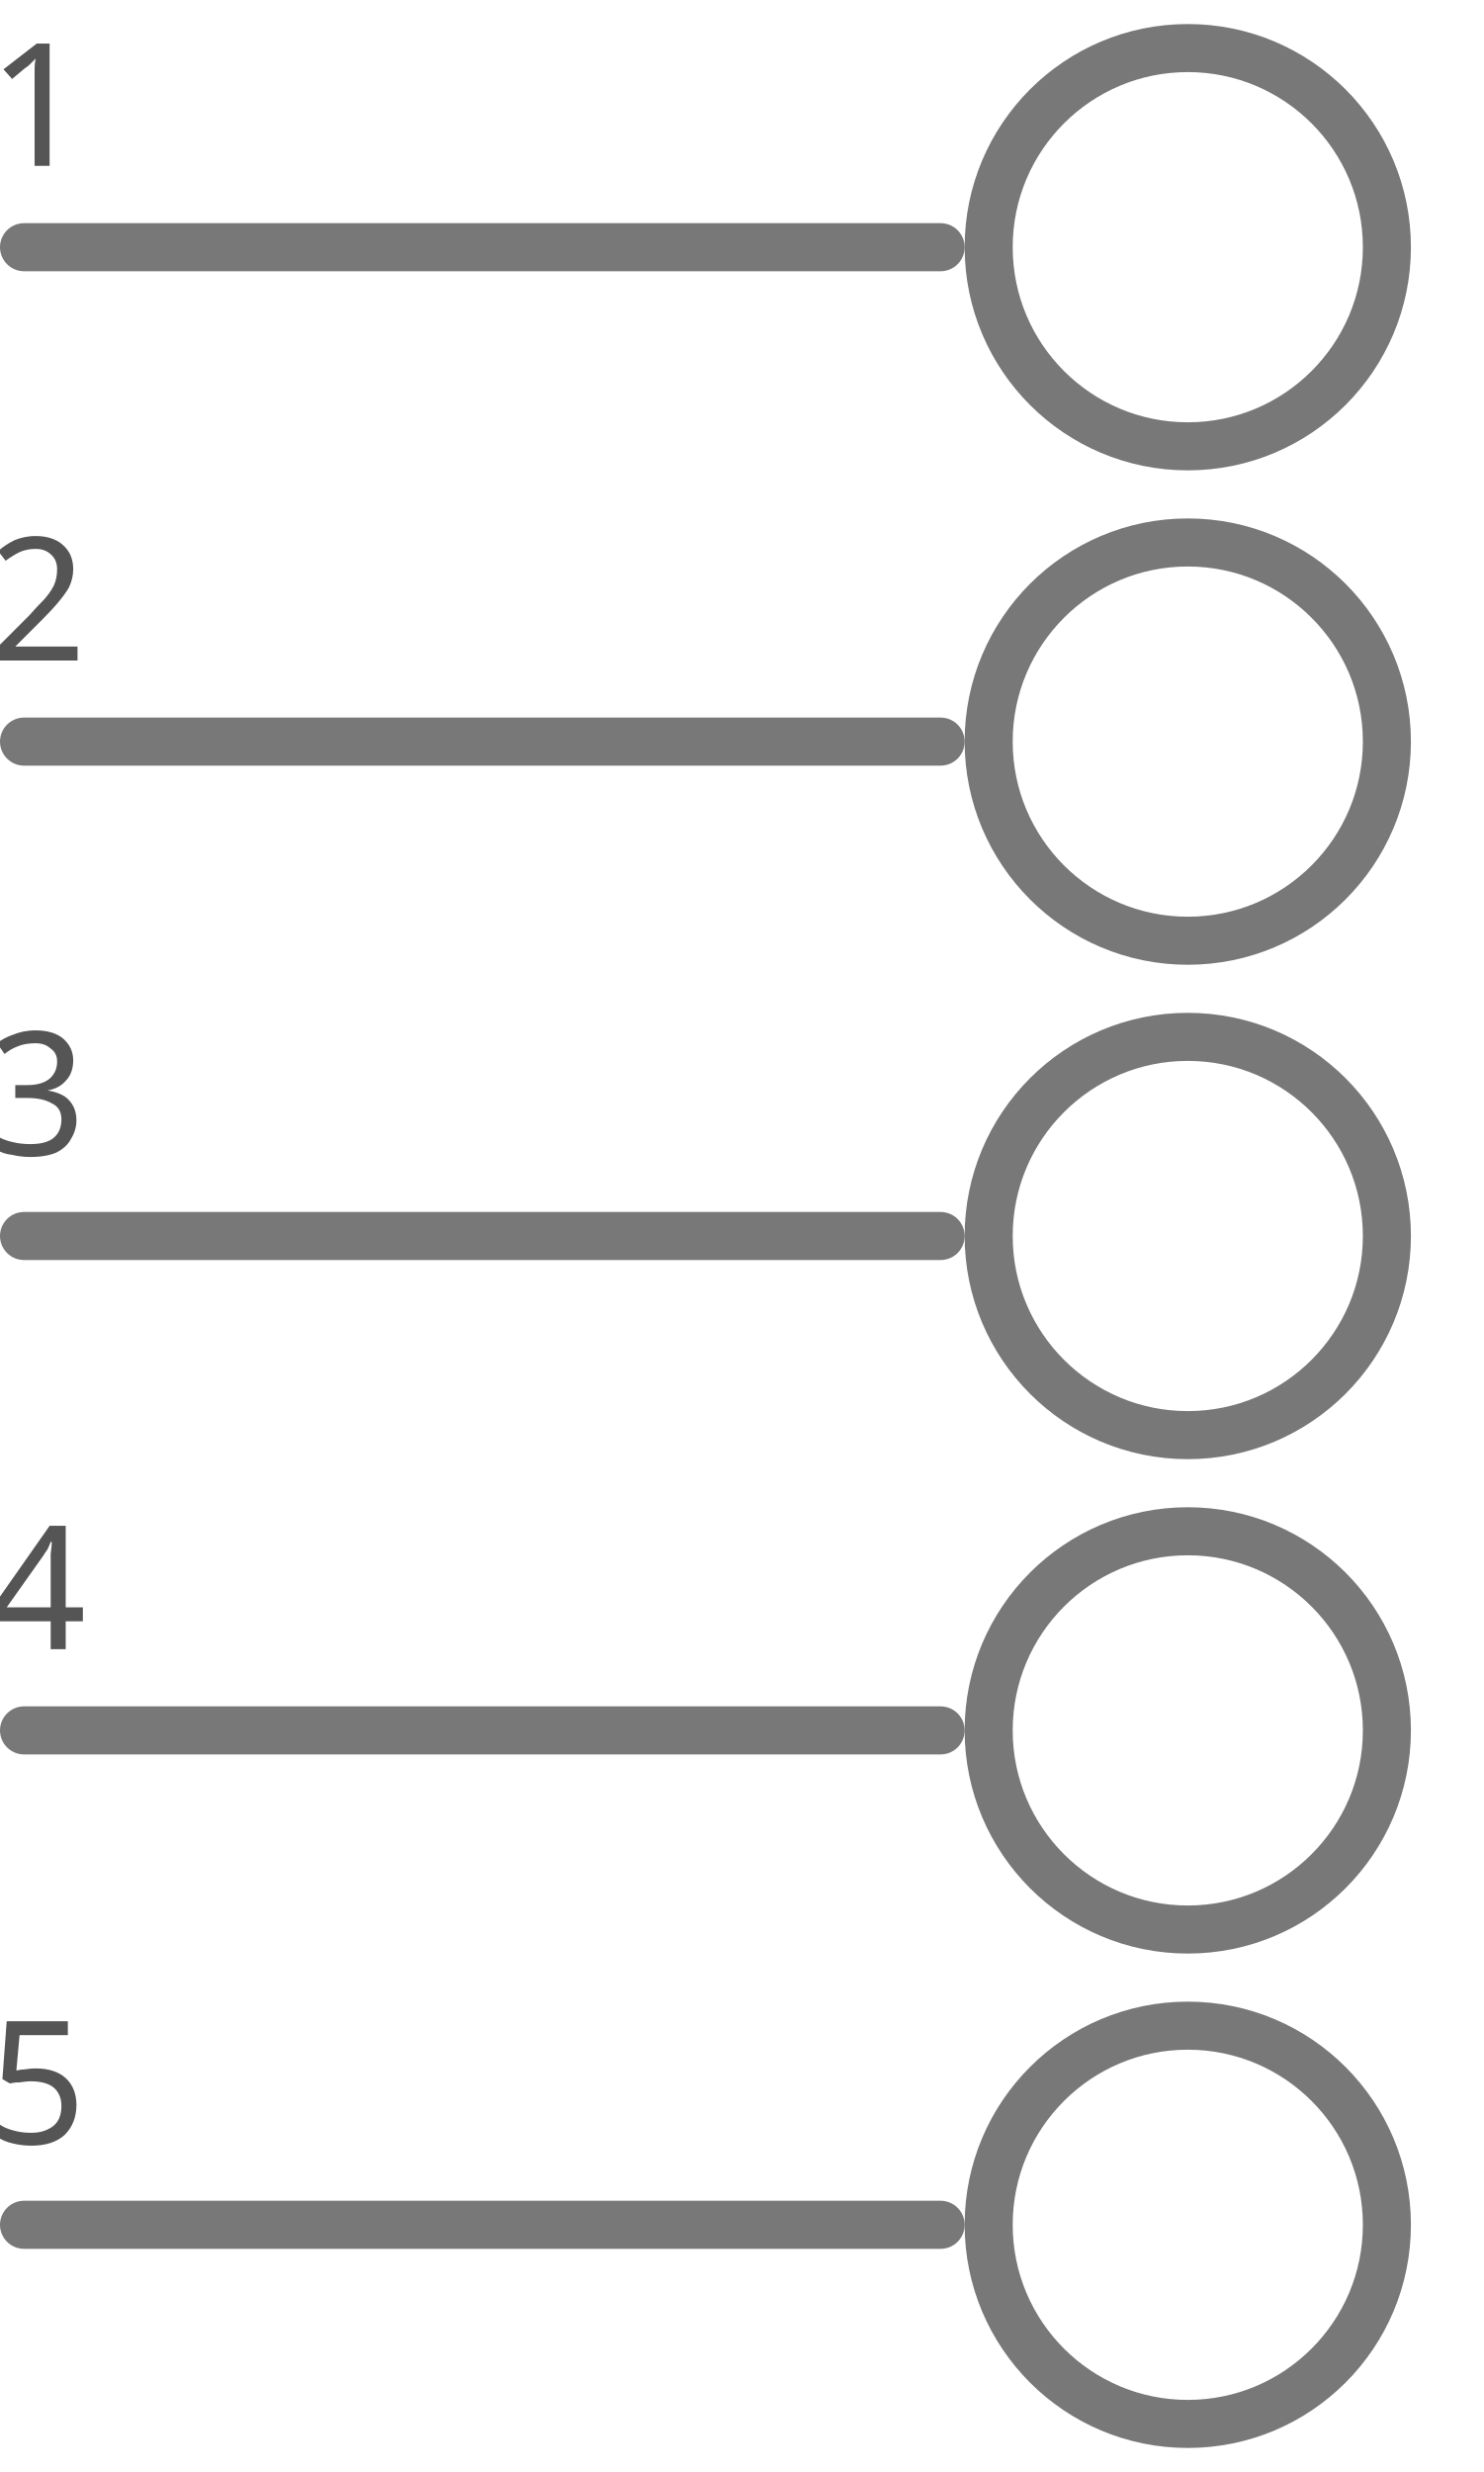
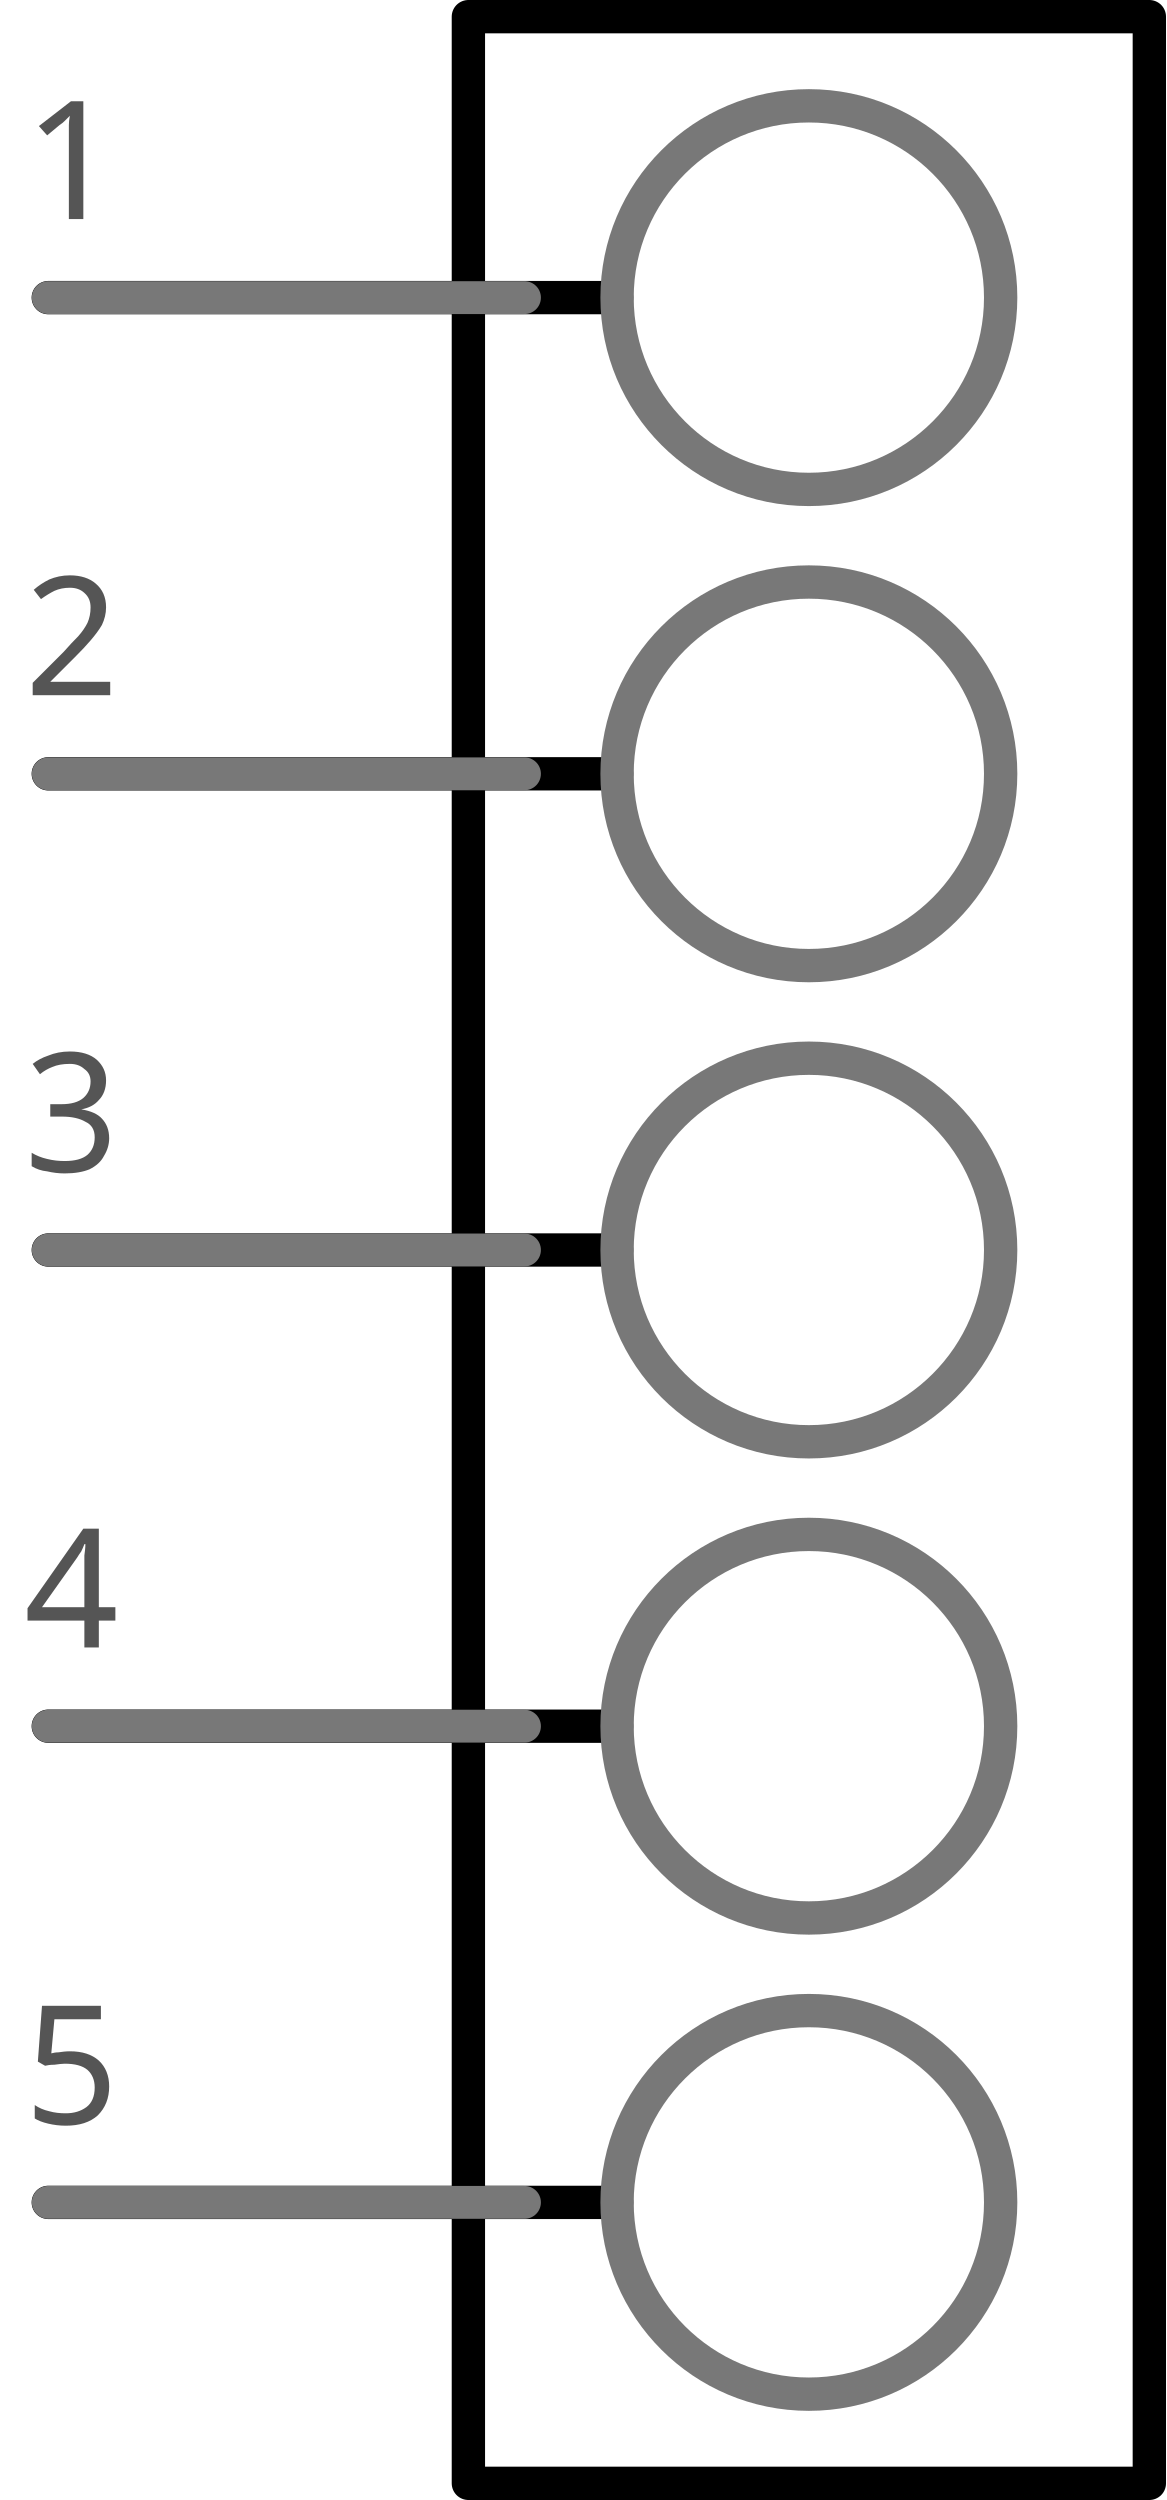
- <svg xmlns="http://www.w3.org/2000/svg" id="svg4791" viewBox="0 0 21.6 36" height="0.5in" width="0.3in" y="0in" x="0in" version="1.2">
-   <defs id="defs4830" />
-   <g transform="translate(0,-21.6)" id="g4793" partID="18866050">
-     <g transform="translate(0,50.4)" id="section0">
-       <line gorn="0.1.0" x2="13.7" x1="0.35" y2="-25.2" y1="-25.2" id="connector0pin" style="fill:none;stroke:#787878;stroke-width:0.7;stroke-linecap:round;stroke-linejoin:round" />
-       <circle style="fill:none;stroke:#787878;stroke-width:0.7" id="connector5pin" cy="-25.2" cx="17.3" r="2.9" />
-       <rect h="0" w="0" x="0.35" y="-25.2" id="connector0terminal" style="fill:none;stroke:none;stroke-width:0.7" />
+ <svg xmlns="http://www.w3.org/2000/svg" id="svg4791" height="0.525in" width=".245in" version="1.2" y="0in" x="0in" viewBox="0 0 17.62 37.8">
+   <g id="schematic">
+     <rect id="outerbox" stroke-linejoin="round" height="37.296" width="10.296" stroke="#000000" stroke-linecap="round" y="0.252" x="7.072" stroke-width="0.504" fill="none" />
+     <g id="section0" fill="none">
+       <line id="line4476" stroke-linejoin="round" y2="4.5" y1="4.5" stroke="#000000" stroke-linecap="round" x2="9.314" x1="0.72" gorn="0.1.0" stroke-width="0.504" />
+       <line id="connector0pin" stroke-linejoin="round" y2="4.5" x2="7.92" stroke="#787878" stroke-linecap="round" y1="4.5" x1="0.72" gorn="0.1.0" stroke-width=".497" />
+       <circle id="connector5pin" stroke-width="0.504" stroke="#787878" cy="4.5" cx="12.22" r="2.9" />
+       <rect id="connector0terminal" height="1.44" width="1.44" y="3.78" x="1.9527e-9" />
+       <rect id="connector5terminal" height="1.44" width="1.44" y="3.78" x="14.4" />
    </g>
-     <g transform="translate(0,57.6)" id="section1">
-       <line gorn="0.1.0" x2="13.7" x1="0.35" y2="-25.2" y1="-25.2" id="connector1pin" style="fill:none;stroke:#787878;stroke-width:0.7;stroke-linecap:round;stroke-linejoin:round" />
-       <circle style="fill:none;stroke:#787878;stroke-width:0.7" id="connector6pin" cy="-25.2" cx="17.3" r="2.9" />
-       <rect h="0" w="0" x="0.35" y="-25.2" id="connector1terminal" style="fill:none;stroke:none;stroke-width:0.7" />
+     <g id="section1" fill="none">
+       <line id="line4478" stroke-linejoin="round" y2="11.7" y1="11.7" stroke="#000000" stroke-linecap="round" x2="9.314" x1="0.72" gorn="0.1.0" stroke-width="0.504" />
+       <line id="connector1pin" stroke-linejoin="round" y2="11.7" x2="7.92" stroke="#787878" stroke-linecap="round" y1="11.7" x1="0.72" gorn="0.1.0" stroke-width=".497" />
+       <circle id="connector6pin" stroke-width="0.504" stroke="#787878" cy="11.7" cx="12.22" r="2.9" />
+       <rect id="connector1terminal" height="1.44" width="1.44" y="10.98" x="3.1755e-8" />
+       <rect id="connector6terminal" height="1.44" width="1.44" y="10.98" x="14.4" />
    </g>
-     <g transform="translate(0,64.8)" id="section2">
-       <line gorn="0.1.0" x2="13.7" x1="0.35" y2="-25.2" y1="-25.2" id="connector2pin" style="fill:none;stroke:#787878;stroke-width:0.7;stroke-linecap:round;stroke-linejoin:round" />
-       <circle style="fill:none;stroke:#787878;stroke-width:0.7" id="connector7pin" cy="-25.2" cx="17.3" r="2.9" />
-       <rect h="0" w="0" x="0.35" y="-25.2" id="connector2terminal" style="fill:none;stroke:none;stroke-width:0.7" />
+     <g id="section2" fill="none">
+       <line id="line4480" stroke-linejoin="round" y2="18.9" y1="18.9" stroke="#000000" stroke-linecap="round" x2="9.314" x1="0.72" gorn="0.1.0" stroke-width="0.504" />
+       <line id="connector2pin" stroke-linejoin="round" y2="18.9" x2="7.92" stroke="#787878" stroke-linecap="round" y1="18.9" x1="0.72" gorn="0.1.0" stroke-width=".497" />
+       <circle id="connector7pin" stroke-width="0.504" stroke="#787878" cy="18.9" cx="12.22" r="2.9" />
+       <rect id="connector2terminal" height="1.44" width="1.44" y="18.18" x="1.9527e-9" />
+       <rect id="connector7terminal" height="1.44" width="1.44" y="18.18" x="14.4" />
    </g>
-     <g transform="translate(0,72)" id="section3">
-       <line gorn="0.1.0" x2="13.7" x1="0.35" y2="-25.2" y1="-25.2" id="connector3pin" style="fill:none;stroke:#787878;stroke-width:0.7;stroke-linecap:round;stroke-linejoin:round" />
-       <circle style="fill:none;stroke:#787878;stroke-width:0.7" id="connector8pin" cy="-25.2" cx="17.3" r="2.9" />
-       <rect h="0" w="0" x="0.35" y="-25.2" id="connector3terminal" style="fill:none;stroke:none;stroke-width:0.7" />
+     <g id="section3" fill="none">
+       <line id="line4482" stroke-linejoin="round" y2="26.1" y1="26.1" stroke="#000000" stroke-linecap="round" x2="9.314" x1="0.72" gorn="0.1.0" stroke-width="0.504" />
+       <line id="connector3pin" stroke-linejoin="round" y2="26.1" x2="7.92" stroke="#787878" stroke-linecap="round" y1="26.1" x1="0.72" gorn="0.1.0" stroke-width=".497" />
+       <circle id="connector8pin" stroke-width="0.504" stroke="#787878" cy="26.1" cx="12.22" r="2.9" />
+       <rect id="connector3terminal" height="1.44" width="1.44" y="25.38" x="1.9527e-9" />
+       <rect id="connector8terminal" height="1.44" width="1.44" y="25.38" x="14.4" />
    </g>
-     <g transform="translate(0,79.2)" id="section4">
-       <line gorn="0.1.0" x2="13.7" x1="0.35" y2="-25.2" y1="-25.2" id="connector4pin" style="fill:none;stroke:#787878;stroke-width:0.7;stroke-linecap:round;stroke-linejoin:round" />
-       <circle style="fill:none;stroke:#787878;stroke-width:0.7" id="connector9pin" cy="-25.2" cx="17.3" r="2.9" />
-       <rect h="0" w="0" x="0.35" y="-25.2" id="connector4terminal" style="fill:none;stroke:none;stroke-width:0.7" />
+     <g id="section4" fill="none">
+       <line id="line4484" stroke-linejoin="round" y2="33.3" y1="33.3" stroke="#000000" stroke-linecap="round" x2="9.314" x1="0.72" gorn="0.1.0" stroke-width="0.504" />
+       <line id="connector4pin" stroke-linejoin="round" y2="33.3" x2="7.92" stroke="#787878" stroke-linecap="round" y1="33.3" x1="0.72" gorn="0.1.0" stroke-width=".497" />
+       <circle id="connector9pin" stroke-width="0.504" stroke="#787878" cy="33.3" cx="12.22" r="2.9" />
+       <rect id="connector4terminal" height="1.44" width="1.44" y="32.58" x="1.9527e-9" />
+       <rect id="connector9terminal" height="1.44" width="1.44" y="32.58" x="14.4" />
    </g>
-     <text id="text3382" y="24.018" x="4.514" style="font-style:normal;font-variant:normal;font-weight:normal;font-stretch:normal;font-size:2.5px;line-height:125%;font-family:'Droid Sans';-inkscape-font-specification:'Droid Sans, Normal';text-align:end;letter-spacing:0px;word-spacing:0px;writing-mode:lr;text-anchor:end;fill:#555555;fill-opacity:1;stroke:none;stroke-width:1px;stroke-linecap:butt;stroke-linejoin:miter;stroke-opacity:1;" xml:space="preserve">
-       <tspan y="24.018" x="4.514" id="tspan3384">1</tspan>
+     <text id="label0" style="word-spacing:0px;letter-spacing:0px;text-anchor:end;text-align:end" xml:space="preserve" font-size="2.5" line-height="125%" y="3.312" x="5.04" font-family="'Droid Sans'" fill="#555555">
+       <tspan id="tspan3384" x="5.04" y="3.312">1</tspan>
    </text>
-     <text xml:space="preserve" style="font-style:normal;font-variant:normal;font-weight:normal;font-stretch:normal;font-size:2.5px;line-height:125%;font-family:'Droid Sans';-inkscape-font-specification:'Droid Sans, Normal';text-align:end;letter-spacing:0px;word-spacing:0px;writing-mode:lr;text-anchor:end;fill:#555555;fill-opacity:1;stroke:none;stroke-width:1px;stroke-linecap:butt;stroke-linejoin:miter;stroke-opacity:1;" x="4.514" y="31.218" id="text4186">
-       <tspan id="tspan4188" x="4.514" y="31.218">2</tspan>
+     <text id="label1" style="word-spacing:0px;letter-spacing:0px;text-anchor:end;text-align:end" font-size="2.5" line-height="125%" y="10.512" x="5.04" font-family="'Droid Sans'" xml:space="preserve" fill="#555555">
+       <tspan id="tspan4188" y="10.512" x="5.04">2</tspan>
    </text>
-     <text id="text4190" y="38.418" x="4.514" style="font-style:normal;font-variant:normal;font-weight:normal;font-stretch:normal;font-size:2.5px;line-height:125%;font-family:'Droid Sans';-inkscape-font-specification:'Droid Sans, Normal';text-align:end;letter-spacing:0px;word-spacing:0px;writing-mode:lr;text-anchor:end;fill:#555555;fill-opacity:1;stroke:none;stroke-width:1px;stroke-linecap:butt;stroke-linejoin:miter;stroke-opacity:1;" xml:space="preserve">
-       <tspan y="38.418" x="4.514" id="tspan4192">3</tspan>
+     <text id="label2" style="word-spacing:0px;letter-spacing:0px;text-anchor:end;text-align:end" xml:space="preserve" font-size="2.5" line-height="125%" y="17.712" x="5.04" font-family="'Droid Sans'" fill="#555555">
+       <tspan id="tspan4192" x="5.04" y="17.712">3</tspan>
    </text>
-     <text xml:space="preserve" style="font-style:normal;font-variant:normal;font-weight:normal;font-stretch:normal;font-size:2.5px;line-height:125%;font-family:'Droid Sans';-inkscape-font-specification:'Droid Sans, Normal';text-align:end;letter-spacing:0px;word-spacing:0px;writing-mode:lr;text-anchor:end;fill:#555555;fill-opacity:1;stroke:none;stroke-width:1px;stroke-linecap:butt;stroke-linejoin:miter;stroke-opacity:1;" x="4.514" y="45.618" id="text4194">
-       <tspan id="tspan4196" x="4.514" y="45.618">4</tspan>
+     <text id="label3" style="word-spacing:0px;letter-spacing:0px;text-anchor:end;text-align:end" font-size="2.5" line-height="125%" y="24.912" x="5.04" font-family="'Droid Sans'" xml:space="preserve" fill="#555555">
+       <tspan id="tspan4196" y="24.912" x="5.04">4</tspan>
    </text>
-     <text id="text4198" y="52.818" x="4.514" style="font-style:normal;font-variant:normal;font-weight:normal;font-stretch:normal;font-size:2.5px;line-height:125%;font-family:'Droid Sans';-inkscape-font-specification:'Droid Sans, Normal';text-align:end;letter-spacing:0px;word-spacing:0px;writing-mode:lr;text-anchor:end;fill:#555555;fill-opacity:1;stroke:none;stroke-width:1px;stroke-linecap:butt;stroke-linejoin:miter;stroke-opacity:1;" xml:space="preserve">
-       <tspan y="52.818" x="4.514" id="tspan4200">5</tspan>
+     <text id="label4" style="word-spacing:0px;letter-spacing:0px;text-anchor:end;text-align:end" xml:space="preserve" font-size="2.5" line-height="125%" y="32.112" x="5.04" font-family="'Droid Sans'" fill="#555555">
+       <tspan id="tspan4200" x="5.04" y="32.112">5</tspan>
    </text>
  </g>
</svg>
